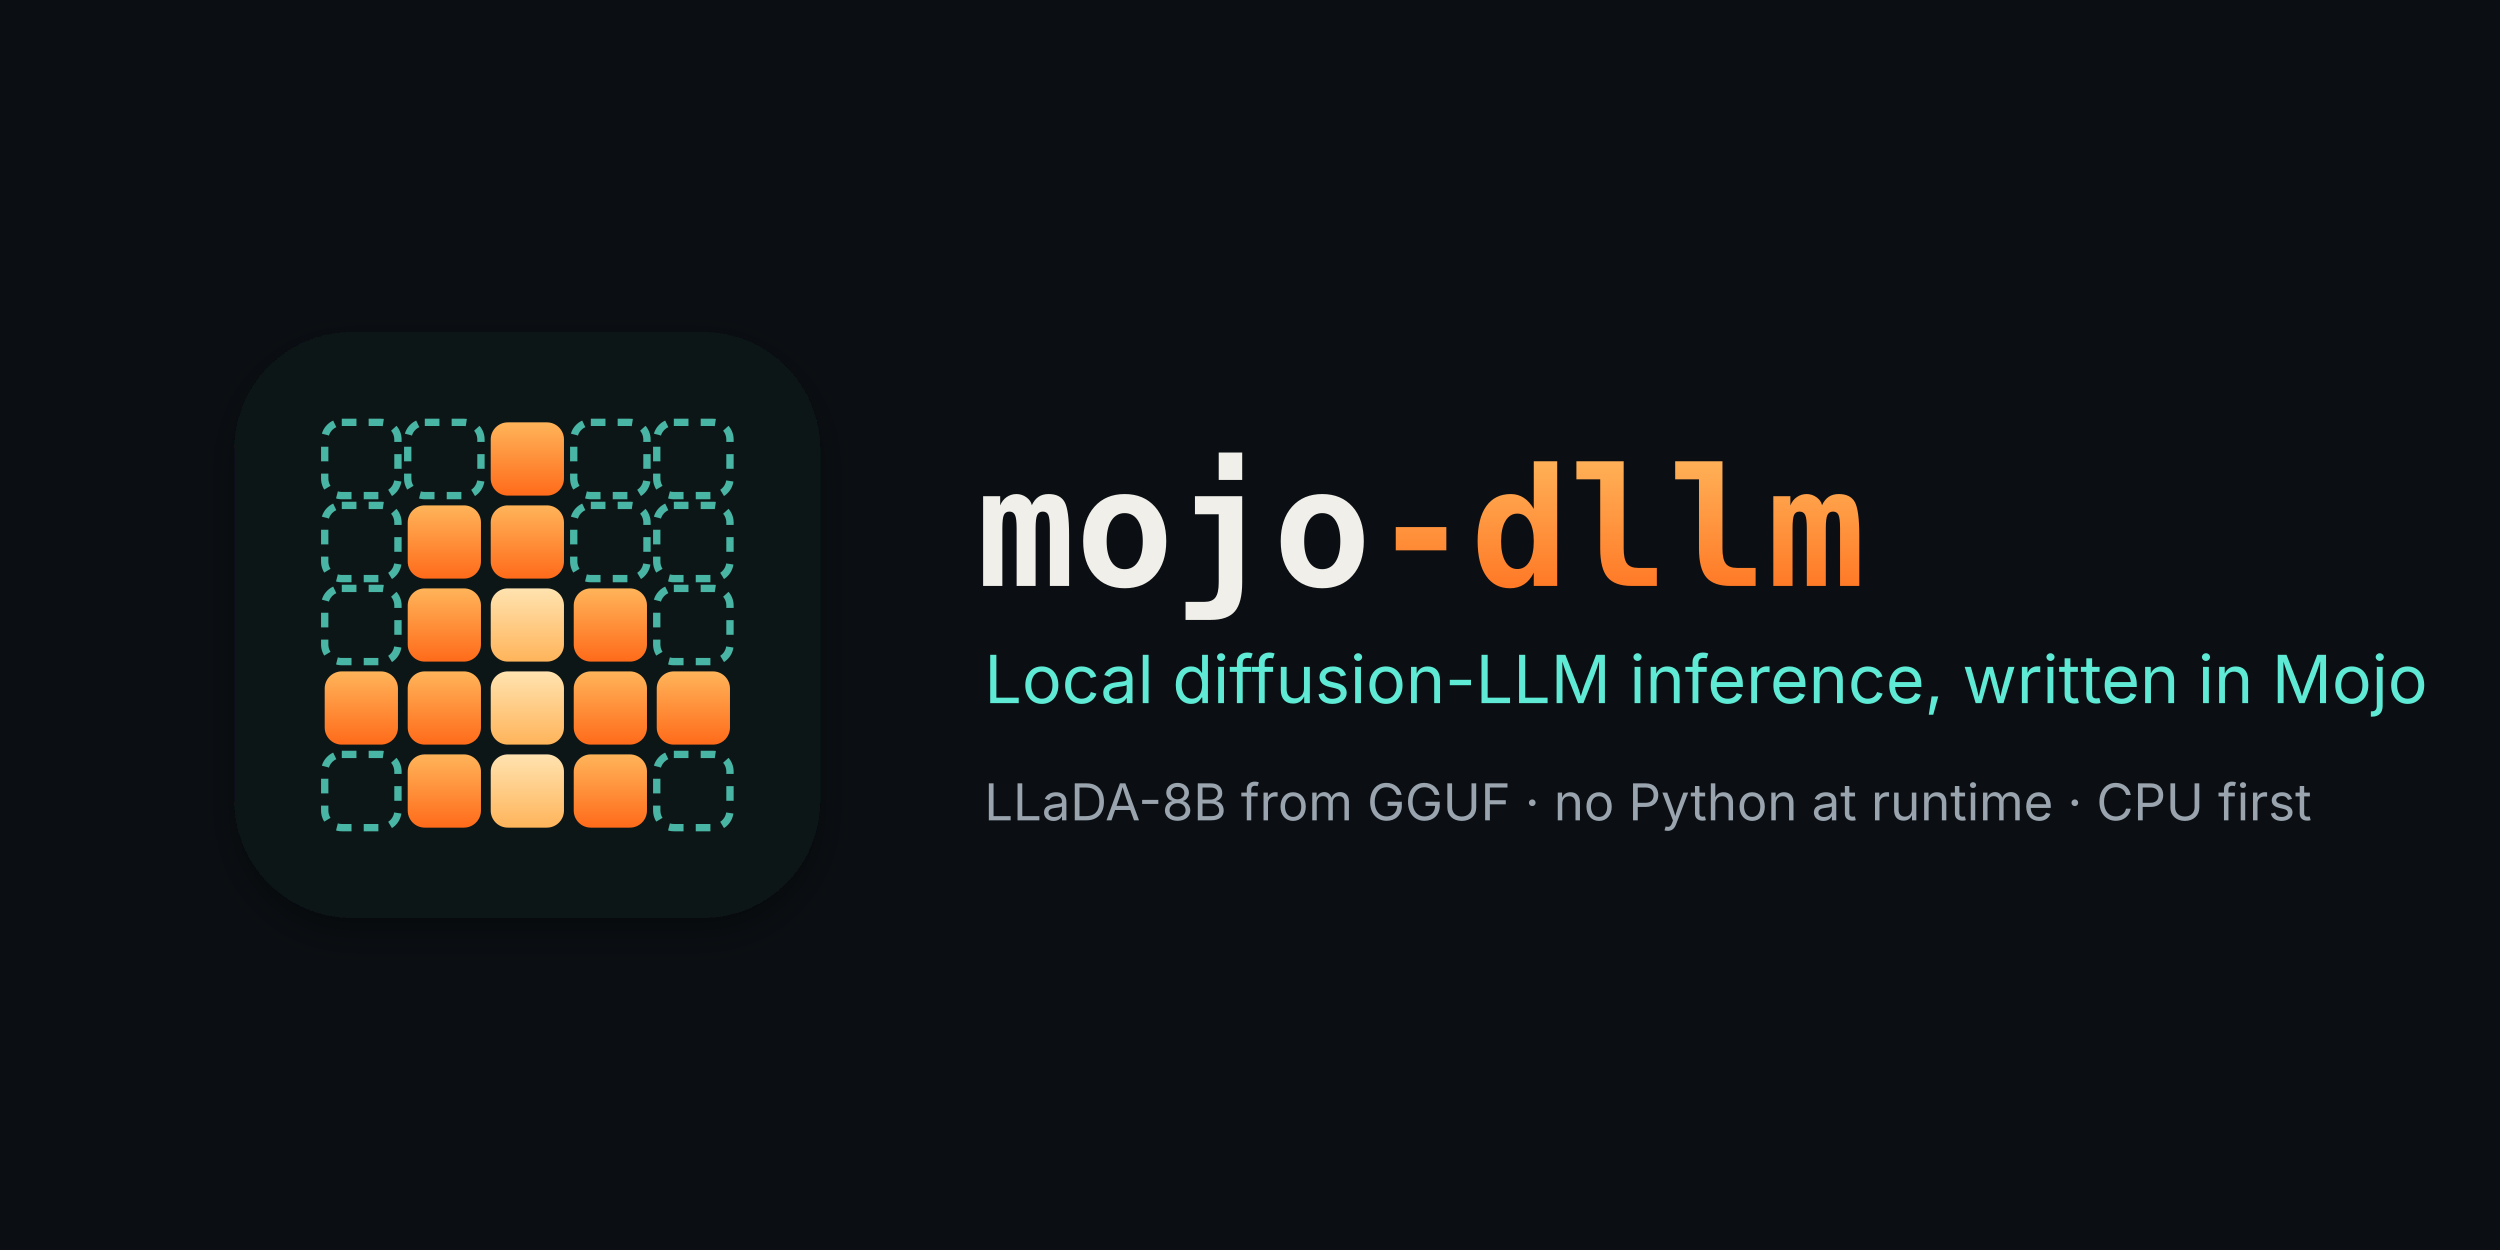
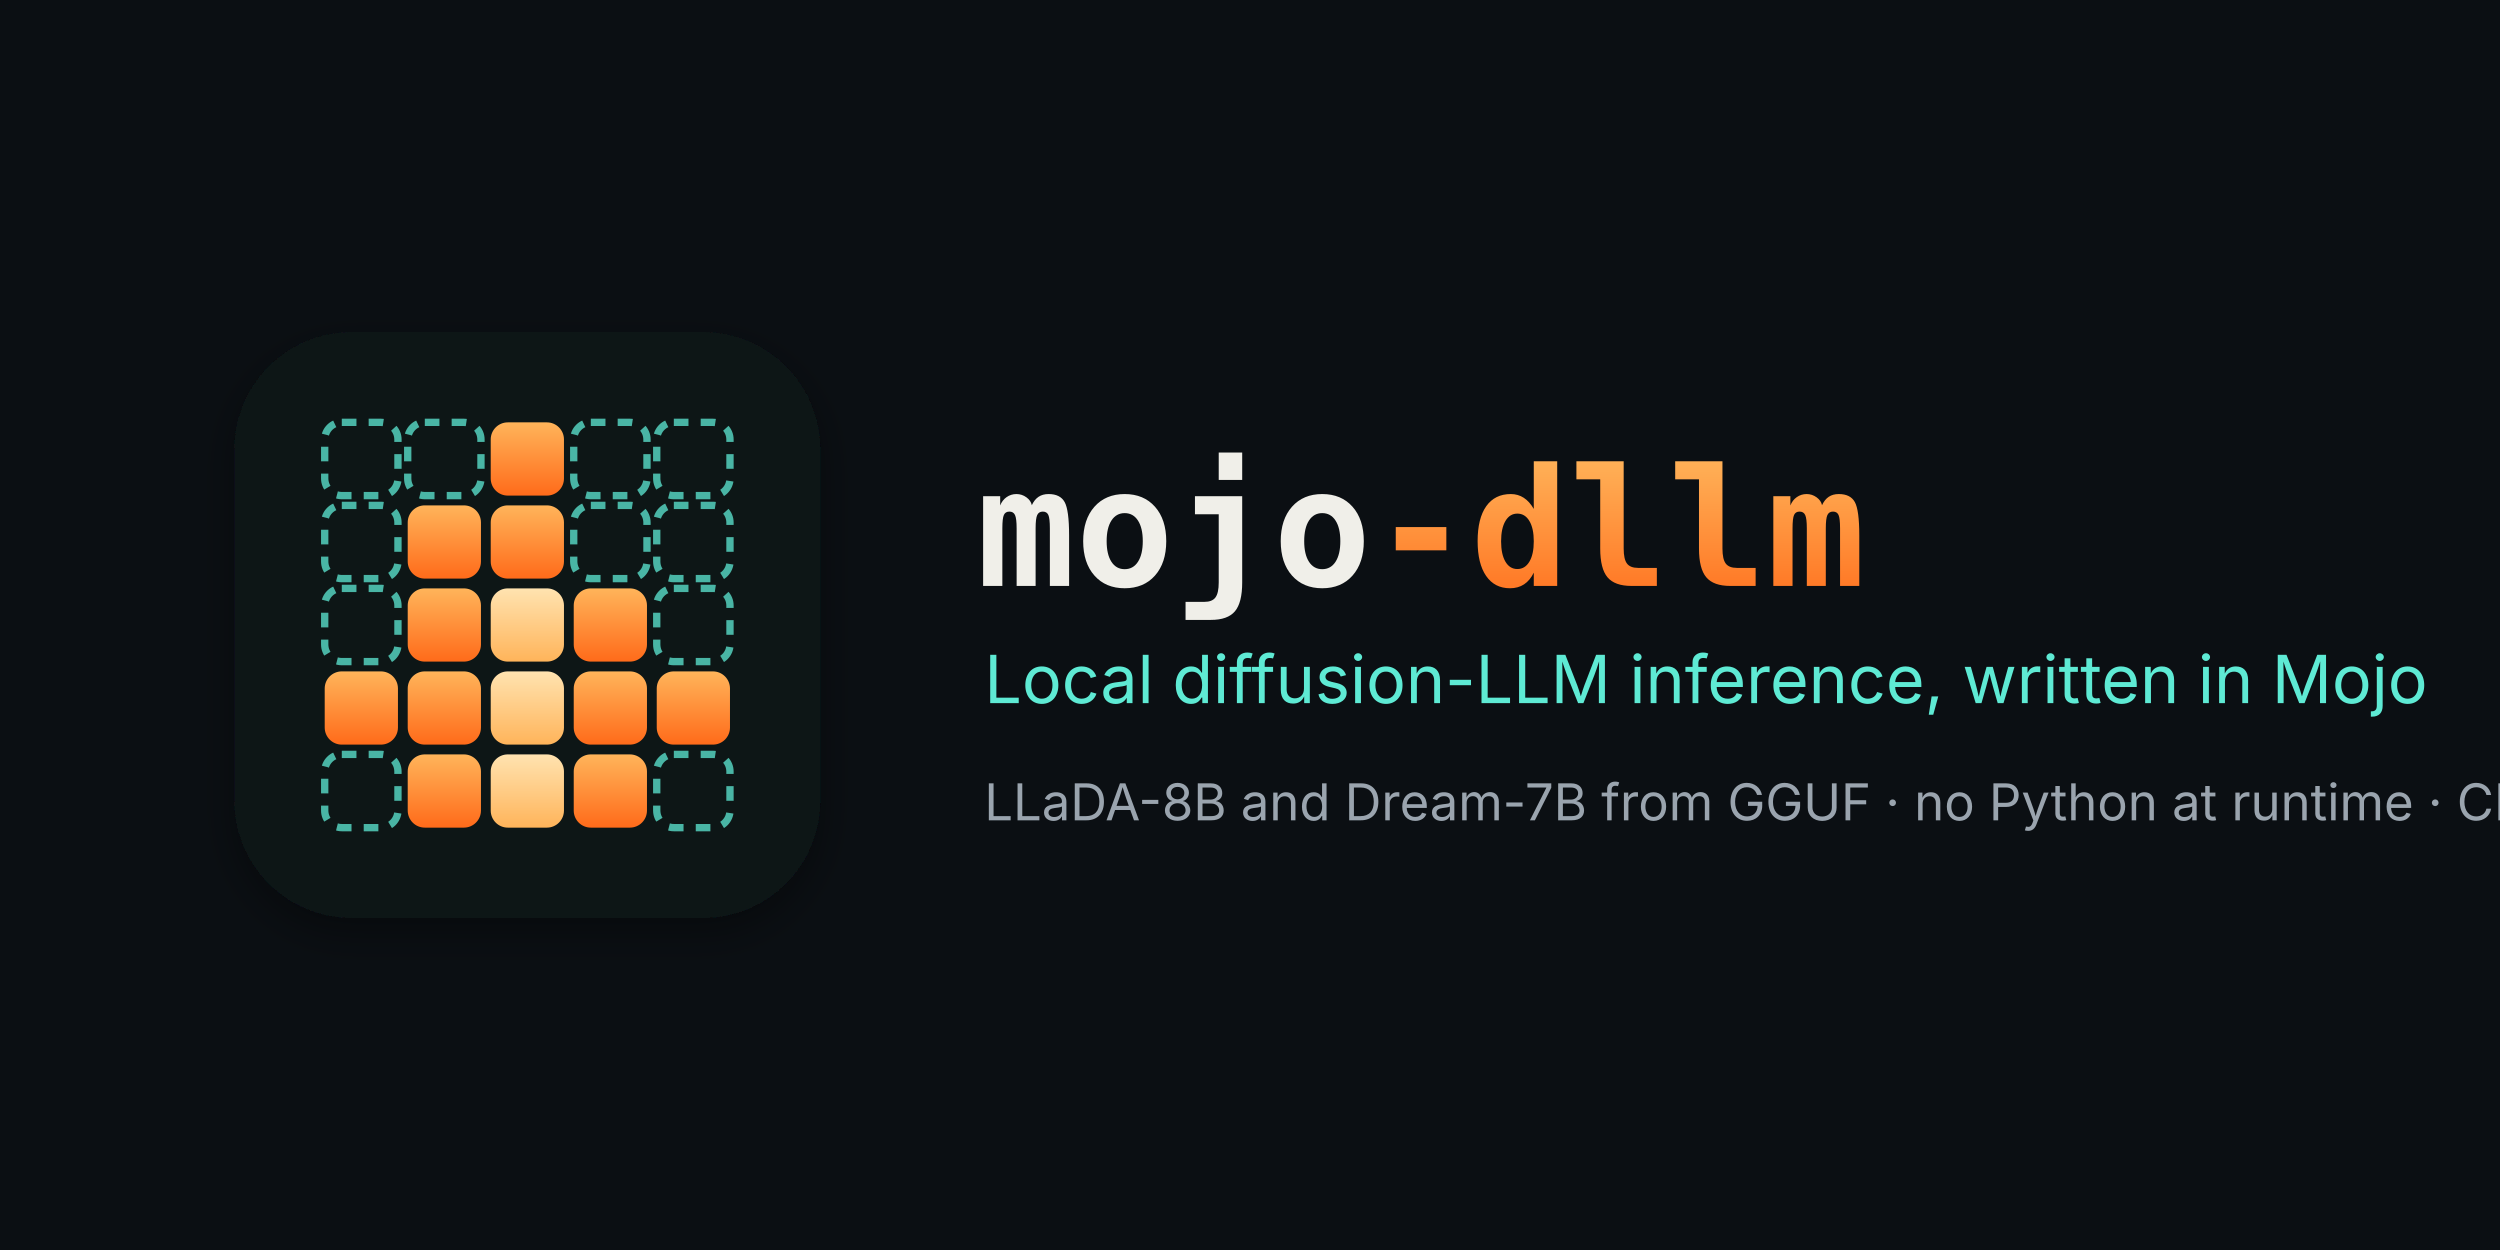
<svg xmlns="http://www.w3.org/2000/svg" viewBox="0 0 1280 640" width="1280" height="640" role="img" aria-labelledby="t">
  <defs>
    <filter id="sshadow" x="-10%" y="-10%" width="120%" height="125%">
      <feDropShadow dx="0" dy="6" stdDeviation="8" flood-color="#000" flood-opacity="0.35" />
    </filter>
    <linearGradient id="sember" x1="0" y1="0" x2="0" y2="1">
      <stop offset="0" stop-color="#FFB45A" />
      <stop offset="1" stop-color="#FF6B1A" />
    </linearGradient>
    <linearGradient id="score" x1="0" y1="0" x2="0" y2="1">
      <stop offset="0" stop-color="#FFE3B0" />
      <stop offset="1" stop-color="#FFB45A" />
    </linearGradient>
    <linearGradient id="word" x1="0" y1="0" x2="0" y2="1">
      <stop offset="0" stop-color="#FFB45A" />
      <stop offset="1" stop-color="#FF6B1A" />
    </linearGradient>
  </defs>
  <rect width="1280" height="640" fill="#0B0F13" />
  <g transform="translate(110 160) scale(1.25)">
    <rect x="8" y="8" width="240" height="240" rx="48" fill="#0F1419" filter="url(#sshadow)" />
    <g transform="translate(43 43)">
      <g fill="none" stroke="#5EEAD4" stroke-width="3" stroke-dasharray="6 5" opacity="0.75">
        <rect x="2" y="2" width="30" height="30" rx="7" />
        <rect x="36" y="2" width="30" height="30" rx="7" />
        <rect x="104" y="2" width="30" height="30" rx="7" />
        <rect x="138" y="2" width="30" height="30" rx="7" />
        <rect x="2" y="36" width="30" height="30" rx="7" />
        <rect x="104" y="36" width="30" height="30" rx="7" />
        <rect x="138" y="36" width="30" height="30" rx="7" />
        <rect x="2" y="70" width="30" height="30" rx="7" />
        <rect x="138" y="70" width="30" height="30" rx="7" />
        <rect x="2" y="138" width="30" height="30" rx="7" />
        <rect x="138" y="138" width="30" height="30" rx="7" />
      </g>
      <g fill="url(#sember)">
        <rect x="70" y="2" width="30" height="30" rx="7" />
        <rect x="36" y="36" width="30" height="30" rx="7" />
        <rect x="70" y="36" width="30" height="30" rx="7" />
        <rect x="36" y="70" width="30" height="30" rx="7" />
        <rect x="104" y="70" width="30" height="30" rx="7" />
        <rect x="2" y="104" width="30" height="30" rx="7" />
        <rect x="36" y="104" width="30" height="30" rx="7" />
        <rect x="104" y="104" width="30" height="30" rx="7" />
        <rect x="138" y="104" width="30" height="30" rx="7" />
        <rect x="36" y="138" width="30" height="30" rx="7" />
        <rect x="104" y="138" width="30" height="30" rx="7" />
      </g>
      <g fill="url(#score)">
        <rect x="70" y="70" width="30" height="30" rx="7" />
        <rect x="70" y="104" width="30" height="30" rx="7" />
        <rect x="70" y="138" width="30" height="30" rx="7" />
      </g>
    </g>
  </g>
  <text x="500" y="300" font-family="JetBrains Mono, Fira Code, Menlo, Consolas, monospace" font-size="84" font-weight="700" fill="#F0EFE9">mojo<tspan fill="url(#word)">-dllm</tspan>
  </text>
  <text x="504" y="360" font-family="Inter, Helvetica, Arial, sans-serif" font-size="34" fill="#5EEAD4">Local diffusion-LLM inference, written in Mojo</text>
-   <text x="504" y="420" font-family="Inter, Helvetica, Arial, sans-serif" font-size="26" fill="#9AA4AE">LLaDA-8B from GGUF · no Python at runtime · CPU first</text>
+   <text x="504" y="420" font-family="Inter, Helvetica, Arial, sans-serif" font-size="26" fill="#9AA4AE">LLaDA-8B and Dream-7B from GGUF · no Python at runtime · CPU first</text>
</svg>
